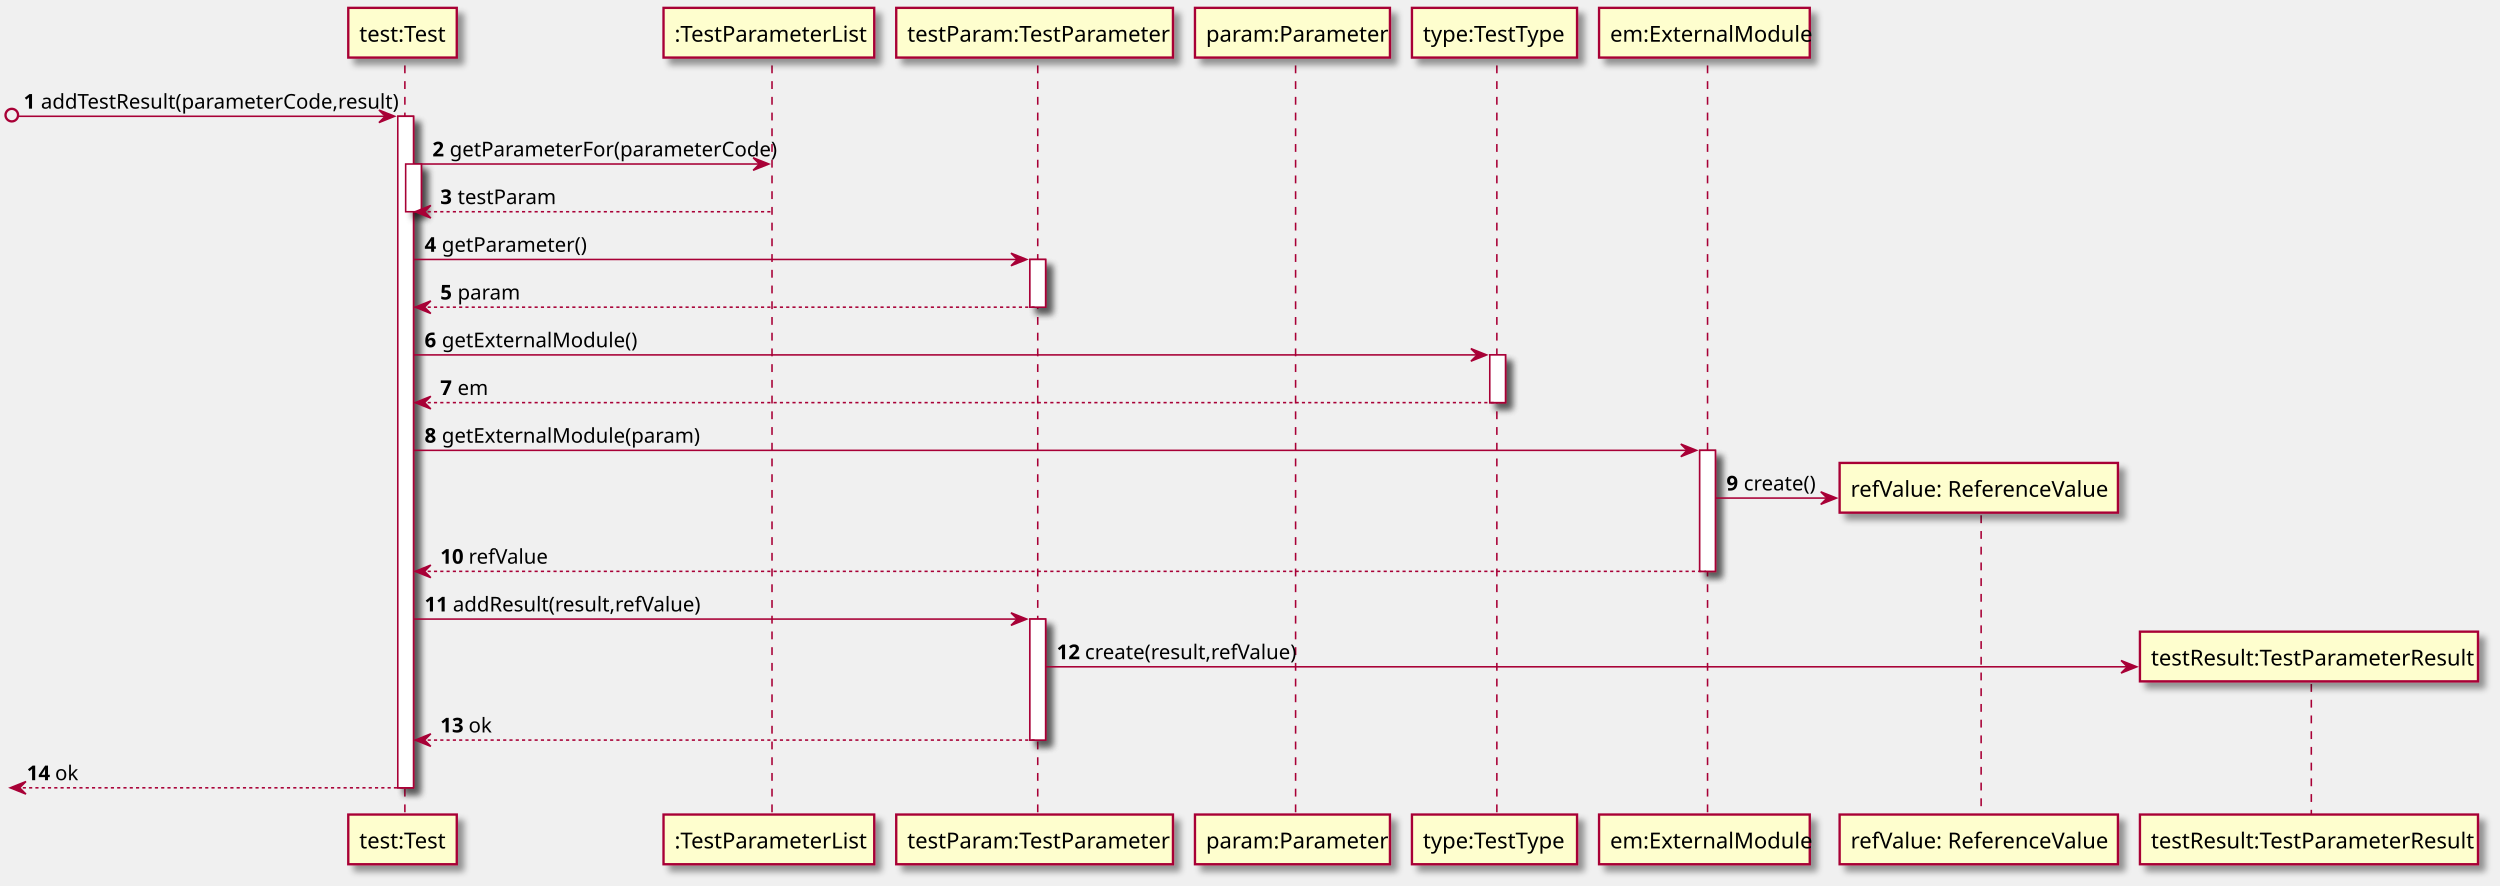
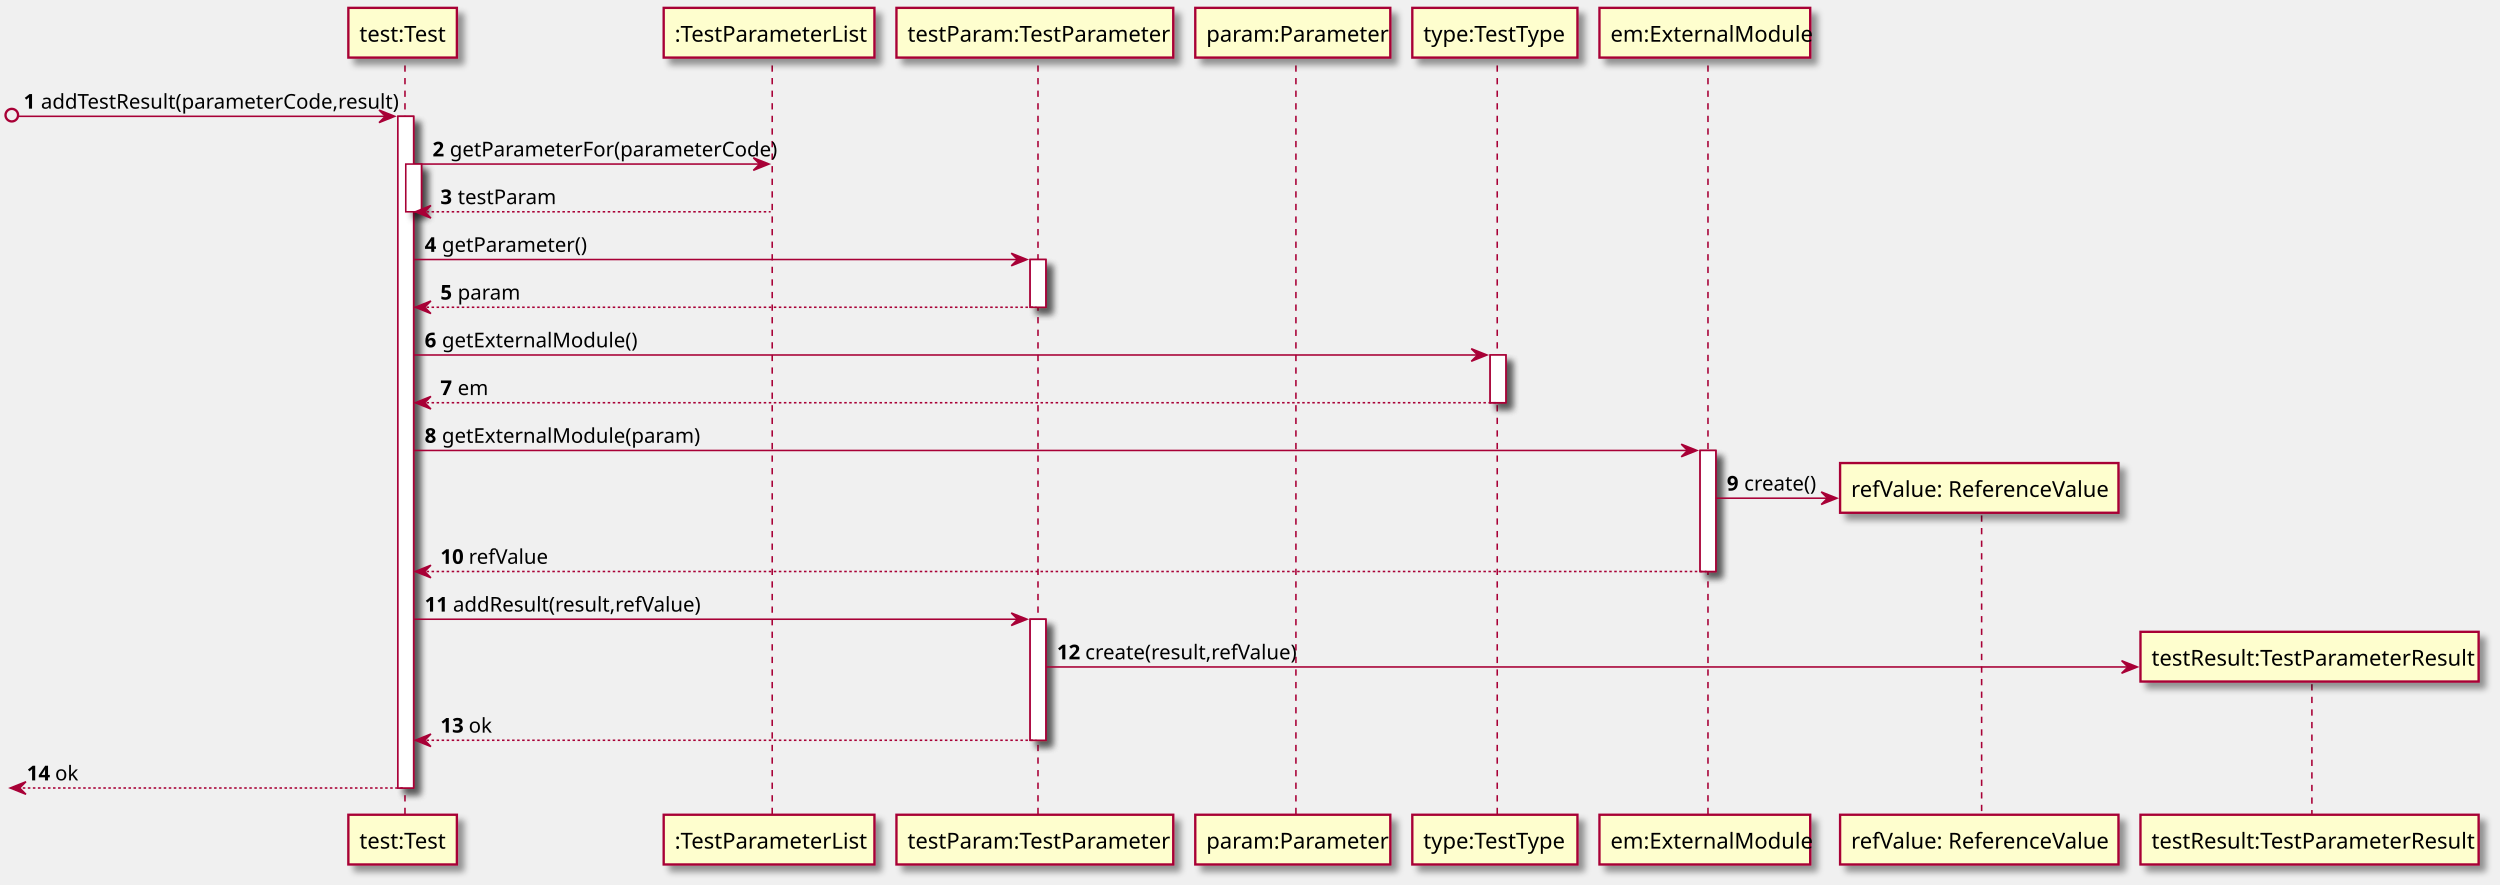
- <svg xmlns="http://www.w3.org/2000/svg" contentScriptType="application/ecmascript" contentStyleType="text/css" height="563px" preserveAspectRatio="none" style="width:1590px;height:563px;" version="1.1" viewBox="0 0 1590 563" width="1590px" zoomAndPan="magnify">
+ <svg xmlns="http://www.w3.org/2000/svg" contentScriptType="application/ecmascript" contentStyleType="text/css" height="703.75px" preserveAspectRatio="none" style="width:1987px;height:703px;" version="1.1" viewBox="0 0 1987 703" width="1987.5px" zoomAndPan="magnify">
  <defs>
    <filter height="300%" id="fskczmfq2tvbh" width="300%" x="-1" y="-1">
-       <feGaussianBlur result="blurOut" stdDeviation="2.0" />
+       <feGaussianBlur result="blurOut" stdDeviation="2.5" />
      <feColorMatrix in="blurOut" result="blurOut2" type="matrix" values="0 0 0 0 0 0 0 0 0 0 0 0 0 0 0 0 0 0 .4 0" />
-       <feOffset dx="4.0" dy="4.0" in="blurOut2" result="blurOut3" />
+       <feOffset dx="5.0" dy="5.0" in="blurOut2" result="blurOut3" />
      <feBlend in="SourceGraphic" in2="blurOut3" mode="normal" />
    </filter>
  </defs>
  <g>
-     <rect fill="#FFFFFF" filter="url(#fskczmfq2tvbh)" height="427.086" style="stroke:#A80036;stroke-width:1.0;" width="10" x="253" y="73.961" />
-     <rect fill="#FFFFFF" filter="url(#fskczmfq2tvbh)" height="30.352" style="stroke:#A80036;stroke-width:1.0;" width="10" x="258" y="104.312" />
-     <rect fill="#FFFFFF" filter="url(#fskczmfq2tvbh)" height="30.352" style="stroke:#A80036;stroke-width:1.0;" width="10" x="655" y="165.016" />
-     <rect fill="#FFFFFF" filter="url(#fskczmfq2tvbh)" height="76.961" style="stroke:#A80036;stroke-width:1.0;" width="10" x="655" y="393.734" />
-     <rect fill="#FFFFFF" filter="url(#fskczmfq2tvbh)" height="30.352" style="stroke:#A80036;stroke-width:1.0;" width="10" x="947.5" y="225.719" />
-     <rect fill="#FFFFFF" filter="url(#fskczmfq2tvbh)" height="76.961" style="stroke:#A80036;stroke-width:1.0;" width="10" x="1081" y="286.422" />
-     <line style="stroke:#A80036;stroke-width:1.0;stroke-dasharray:5.0,5.0;" x1="257.5" x2="257.5" y1="41.609" y2="519.047" />
-     <line style="stroke:#A80036;stroke-width:1.0;stroke-dasharray:5.0,5.0;" x1="491" x2="491" y1="41.609" y2="519.047" />
-     <line style="stroke:#A80036;stroke-width:1.0;stroke-dasharray:5.0,5.0;" x1="660" x2="660" y1="41.609" y2="519.047" />
-     <line style="stroke:#A80036;stroke-width:1.0;stroke-dasharray:5.0,5.0;" x1="824" x2="824" y1="41.609" y2="519.047" />
-     <line style="stroke:#A80036;stroke-width:1.0;stroke-dasharray:5.0,5.0;" x1="952" x2="952" y1="41.609" y2="519.047" />
-     <line style="stroke:#A80036;stroke-width:1.0;stroke-dasharray:5.0,5.0;" x1="1086" x2="1086" y1="41.609" y2="519.047" />
-     <line style="stroke:#A80036;stroke-width:1.0;stroke-dasharray:5.0,5.0;" x1="1260" x2="1260" y1="327.727" y2="519.047" />
-     <line style="stroke:#A80036;stroke-width:1.0;stroke-dasharray:5.0,5.0;" x1="1470" x2="1470" y1="435.039" y2="519.047" />
-     <rect fill="#FEFECE" filter="url(#fskczmfq2tvbh)" height="31.609" style="stroke:#A80036;stroke-width:1.5;" width="69" x="221.5" y="5" />
-     <text fill="#000000" font-family="sans-serif" font-size="14" lengthAdjust="spacing" textLength="55" x="228.5" y="26.533">test:Test</text>
-     <rect fill="#FEFECE" filter="url(#fskczmfq2tvbh)" height="31.609" style="stroke:#A80036;stroke-width:1.5;" width="69" x="221.5" y="518.047" />
-     <text fill="#000000" font-family="sans-serif" font-size="14" lengthAdjust="spacing" textLength="55" x="228.5" y="539.58">test:Test</text>
-     <rect fill="#FEFECE" filter="url(#fskczmfq2tvbh)" height="31.609" style="stroke:#A80036;stroke-width:1.5;" width="134" x="422" y="5" />
-     <text fill="#000000" font-family="sans-serif" font-size="14" lengthAdjust="spacing" textLength="120" x="429" y="26.533">:TestParameterList</text>
-     <rect fill="#FEFECE" filter="url(#fskczmfq2tvbh)" height="31.609" style="stroke:#A80036;stroke-width:1.5;" width="134" x="422" y="518.047" />
-     <text fill="#000000" font-family="sans-serif" font-size="14" lengthAdjust="spacing" textLength="120" x="429" y="539.58">:TestParameterList</text>
-     <rect fill="#FEFECE" filter="url(#fskczmfq2tvbh)" height="31.609" style="stroke:#A80036;stroke-width:1.5;" width="176" x="570" y="5" />
-     <text fill="#000000" font-family="sans-serif" font-size="14" lengthAdjust="spacing" textLength="162" x="577" y="26.533">testParam:TestParameter</text>
-     <rect fill="#FEFECE" filter="url(#fskczmfq2tvbh)" height="31.609" style="stroke:#A80036;stroke-width:1.5;" width="176" x="570" y="518.047" />
-     <text fill="#000000" font-family="sans-serif" font-size="14" lengthAdjust="spacing" textLength="162" x="577" y="539.58">testParam:TestParameter</text>
-     <rect fill="#FEFECE" filter="url(#fskczmfq2tvbh)" height="31.609" style="stroke:#A80036;stroke-width:1.5;" width="124" x="760" y="5" />
-     <text fill="#000000" font-family="sans-serif" font-size="14" lengthAdjust="spacing" textLength="110" x="767" y="26.533">param:Parameter</text>
-     <rect fill="#FEFECE" filter="url(#fskczmfq2tvbh)" height="31.609" style="stroke:#A80036;stroke-width:1.5;" width="124" x="760" y="518.047" />
-     <text fill="#000000" font-family="sans-serif" font-size="14" lengthAdjust="spacing" textLength="110" x="767" y="539.58">param:Parameter</text>
-     <rect fill="#FEFECE" filter="url(#fskczmfq2tvbh)" height="31.609" style="stroke:#A80036;stroke-width:1.5;" width="105" x="898" y="5" />
-     <text fill="#000000" font-family="sans-serif" font-size="14" lengthAdjust="spacing" textLength="91" x="905" y="26.533">type:TestType</text>
-     <rect fill="#FEFECE" filter="url(#fskczmfq2tvbh)" height="31.609" style="stroke:#A80036;stroke-width:1.5;" width="105" x="898" y="518.047" />
-     <text fill="#000000" font-family="sans-serif" font-size="14" lengthAdjust="spacing" textLength="91" x="905" y="539.58">type:TestType</text>
-     <rect fill="#FEFECE" filter="url(#fskczmfq2tvbh)" height="31.609" style="stroke:#A80036;stroke-width:1.5;" width="134" x="1017" y="5" />
-     <text fill="#000000" font-family="sans-serif" font-size="14" lengthAdjust="spacing" textLength="120" x="1024" y="26.533">em:ExternalModule</text>
-     <rect fill="#FEFECE" filter="url(#fskczmfq2tvbh)" height="31.609" style="stroke:#A80036;stroke-width:1.5;" width="134" x="1017" y="518.047" />
-     <text fill="#000000" font-family="sans-serif" font-size="14" lengthAdjust="spacing" textLength="120" x="1024" y="539.58">em:ExternalModule</text>
-     <rect fill="#FEFECE" filter="url(#fskczmfq2tvbh)" height="31.609" style="stroke:#A80036;stroke-width:1.5;" width="177" x="1170" y="518.047" />
-     <text fill="#000000" font-family="sans-serif" font-size="14" lengthAdjust="spacing" textLength="163" x="1177" y="539.58">refValue: ReferenceValue</text>
-     <rect fill="#FEFECE" filter="url(#fskczmfq2tvbh)" height="31.609" style="stroke:#A80036;stroke-width:1.5;" width="215" x="1361" y="518.047" />
-     <text fill="#000000" font-family="sans-serif" font-size="14" lengthAdjust="spacing" textLength="201" x="1368" y="539.58">testResult:TestParameterResult</text>
-     <rect fill="#FFFFFF" filter="url(#fskczmfq2tvbh)" height="427.086" style="stroke:#A80036;stroke-width:1.0;" width="10" x="253" y="73.961" />
-     <rect fill="#FFFFFF" filter="url(#fskczmfq2tvbh)" height="30.352" style="stroke:#A80036;stroke-width:1.0;" width="10" x="258" y="104.312" />
-     <rect fill="#FFFFFF" filter="url(#fskczmfq2tvbh)" height="30.352" style="stroke:#A80036;stroke-width:1.0;" width="10" x="655" y="165.016" />
-     <rect fill="#FFFFFF" filter="url(#fskczmfq2tvbh)" height="76.961" style="stroke:#A80036;stroke-width:1.0;" width="10" x="655" y="393.734" />
-     <rect fill="#FFFFFF" filter="url(#fskczmfq2tvbh)" height="30.352" style="stroke:#A80036;stroke-width:1.0;" width="10" x="947.5" y="225.719" />
-     <rect fill="#FFFFFF" filter="url(#fskczmfq2tvbh)" height="76.961" style="stroke:#A80036;stroke-width:1.0;" width="10" x="1081" y="286.422" />
-     <ellipse cx="7.5" cy="73.211" rx="4" ry="4" style="stroke:#A80036;stroke-width:1.5;fill:none;" />
-     <polygon fill="#A80036" points="241,69.961,251,73.961,241,77.961,245,73.961" style="stroke:#A80036;stroke-width:1.0;" />
-     <line style="stroke:#A80036;stroke-width:1.0;" x1="12" x2="247" y1="73.961" y2="73.961" />
-     <text fill="#000000" font-family="sans-serif" font-size="13" font-weight="bold" lengthAdjust="spacing" textLength="7" x="15" y="69.105">1</text>
-     <text fill="#000000" font-family="sans-serif" font-size="13" lengthAdjust="spacing" textLength="215" x="26" y="69.105">addTestResult(parameterCode,result)</text>
-     <polygon fill="#A80036" points="479,100.312,489,104.312,479,108.312,483,104.312" style="stroke:#A80036;stroke-width:1.0;" />
-     <line style="stroke:#A80036;stroke-width:1.0;" x1="268" x2="485" y1="104.312" y2="104.312" />
-     <text fill="#000000" font-family="sans-serif" font-size="13" font-weight="bold" lengthAdjust="spacing" textLength="7" x="275" y="99.456">2</text>
-     <text fill="#000000" font-family="sans-serif" font-size="13" lengthAdjust="spacing" textLength="193" x="286" y="99.456">getParameterFor(parameterCode)</text>
-     <polygon fill="#A80036" points="274,130.664,264,134.664,274,138.664,270,134.664" style="stroke:#A80036;stroke-width:1.0;" />
-     <line style="stroke:#A80036;stroke-width:1.0;stroke-dasharray:2.0,2.0;" x1="268" x2="490" y1="134.664" y2="134.664" />
-     <text fill="#000000" font-family="sans-serif" font-size="13" font-weight="bold" lengthAdjust="spacing" textLength="7" x="280" y="129.808">3</text>
-     <text fill="#000000" font-family="sans-serif" font-size="13" lengthAdjust="spacing" textLength="60" x="291" y="129.808">testParam</text>
-     <polygon fill="#A80036" points="643,161.016,653,165.016,643,169.016,647,165.016" style="stroke:#A80036;stroke-width:1.0;" />
-     <line style="stroke:#A80036;stroke-width:1.0;" x1="263" x2="649" y1="165.016" y2="165.016" />
-     <text fill="#000000" font-family="sans-serif" font-size="13" font-weight="bold" lengthAdjust="spacing" textLength="7" x="270" y="160.159">4</text>
-     <text fill="#000000" font-family="sans-serif" font-size="13" lengthAdjust="spacing" textLength="86" x="281" y="160.159">getParameter()</text>
-     <polygon fill="#A80036" points="274,191.367,264,195.367,274,199.367,270,195.367" style="stroke:#A80036;stroke-width:1.0;" />
-     <line style="stroke:#A80036;stroke-width:1.0;stroke-dasharray:2.0,2.0;" x1="268" x2="659" y1="195.367" y2="195.367" />
-     <text fill="#000000" font-family="sans-serif" font-size="13" font-weight="bold" lengthAdjust="spacing" textLength="7" x="280" y="190.511">5</text>
-     <text fill="#000000" font-family="sans-serif" font-size="13" lengthAdjust="spacing" textLength="36" x="291" y="190.511">param</text>
-     <polygon fill="#A80036" points="935.5,221.719,945.5,225.719,935.5,229.719,939.5,225.719" style="stroke:#A80036;stroke-width:1.0;" />
-     <line style="stroke:#A80036;stroke-width:1.0;" x1="263" x2="941.5" y1="225.719" y2="225.719" />
-     <text fill="#000000" font-family="sans-serif" font-size="13" font-weight="bold" lengthAdjust="spacing" textLength="7" x="270" y="220.862">6</text>
-     <text fill="#000000" font-family="sans-serif" font-size="13" lengthAdjust="spacing" textLength="116" x="281" y="220.862">getExternalModule()</text>
-     <polygon fill="#A80036" points="274,252.07,264,256.07,274,260.07,270,256.07" style="stroke:#A80036;stroke-width:1.0;" />
-     <line style="stroke:#A80036;stroke-width:1.0;stroke-dasharray:2.0,2.0;" x1="268" x2="951.5" y1="256.07" y2="256.07" />
-     <text fill="#000000" font-family="sans-serif" font-size="13" font-weight="bold" lengthAdjust="spacing" textLength="7" x="280" y="251.214">7</text>
-     <text fill="#000000" font-family="sans-serif" font-size="13" lengthAdjust="spacing" textLength="18" x="291" y="251.214">em</text>
-     <polygon fill="#A80036" points="1069,282.422,1079,286.422,1069,290.422,1073,286.422" style="stroke:#A80036;stroke-width:1.0;" />
-     <line style="stroke:#A80036;stroke-width:1.0;" x1="263" x2="1075" y1="286.422" y2="286.422" />
-     <text fill="#000000" font-family="sans-serif" font-size="13" font-weight="bold" lengthAdjust="spacing" textLength="7" x="270" y="281.565">8</text>
-     <text fill="#000000" font-family="sans-serif" font-size="13" lengthAdjust="spacing" textLength="152" x="281" y="281.565">getExternalModule(param)</text>
-     <polygon fill="#A80036" points="1158,312.773,1168,316.773,1158,320.773,1162,316.773" style="stroke:#A80036;stroke-width:1.0;" />
-     <line style="stroke:#A80036;stroke-width:1.0;" x1="1091" x2="1164" y1="316.773" y2="316.773" />
-     <text fill="#000000" font-family="sans-serif" font-size="13" font-weight="bold" lengthAdjust="spacing" textLength="7" x="1098" y="311.917">9</text>
-     <text fill="#000000" font-family="sans-serif" font-size="13" lengthAdjust="spacing" textLength="44" x="1109" y="311.917">create()</text>
-     <rect fill="#FEFECE" filter="url(#fskczmfq2tvbh)" height="31.609" style="stroke:#A80036;stroke-width:1.5;" width="177" x="1170" y="294.422" />
-     <text fill="#000000" font-family="sans-serif" font-size="14" lengthAdjust="spacing" textLength="163" x="1177" y="315.955">refValue: ReferenceValue</text>
-     <polygon fill="#A80036" points="274,359.383,264,363.383,274,367.383,270,363.383" style="stroke:#A80036;stroke-width:1.0;" />
-     <line style="stroke:#A80036;stroke-width:1.0;stroke-dasharray:2.0,2.0;" x1="268" x2="1085" y1="363.383" y2="363.383" />
-     <text fill="#000000" font-family="sans-serif" font-size="13" font-weight="bold" lengthAdjust="spacing" textLength="14" x="280" y="358.526">10</text>
-     <text fill="#000000" font-family="sans-serif" font-size="13" lengthAdjust="spacing" textLength="47" x="298" y="358.526">refValue</text>
-     <polygon fill="#A80036" points="643,389.734,653,393.734,643,397.734,647,393.734" style="stroke:#A80036;stroke-width:1.0;" />
-     <line style="stroke:#A80036;stroke-width:1.0;" x1="263" x2="649" y1="393.734" y2="393.734" />
-     <text fill="#000000" font-family="sans-serif" font-size="13" font-weight="bold" lengthAdjust="spacing" textLength="14" x="270" y="388.878">11</text>
-     <text fill="#000000" font-family="sans-serif" font-size="13" lengthAdjust="spacing" textLength="149" x="288" y="388.878">addResult(result,refValue)</text>
-     <polygon fill="#A80036" points="1349,420.086,1359,424.086,1349,428.086,1353,424.086" style="stroke:#A80036;stroke-width:1.0;" />
-     <line style="stroke:#A80036;stroke-width:1.0;" x1="665" x2="1355" y1="424.086" y2="424.086" />
-     <text fill="#000000" font-family="sans-serif" font-size="13" font-weight="bold" lengthAdjust="spacing" textLength="14" x="672" y="419.229">12</text>
-     <text fill="#000000" font-family="sans-serif" font-size="13" lengthAdjust="spacing" textLength="127" x="690" y="419.229">create(result,refValue)</text>
-     <rect fill="#FEFECE" filter="url(#fskczmfq2tvbh)" height="31.609" style="stroke:#A80036;stroke-width:1.5;" width="215" x="1361" y="401.734" />
-     <text fill="#000000" font-family="sans-serif" font-size="14" lengthAdjust="spacing" textLength="201" x="1368" y="423.268">testResult:TestParameterResult</text>
-     <polygon fill="#A80036" points="274,466.695,264,470.695,274,474.695,270,470.695" style="stroke:#A80036;stroke-width:1.0;" />
-     <line style="stroke:#A80036;stroke-width:1.0;stroke-dasharray:2.0,2.0;" x1="268" x2="659" y1="470.695" y2="470.695" />
-     <text fill="#000000" font-family="sans-serif" font-size="13" font-weight="bold" lengthAdjust="spacing" textLength="14" x="280" y="465.839">13</text>
-     <text fill="#000000" font-family="sans-serif" font-size="13" lengthAdjust="spacing" textLength="14" x="298" y="465.839">ok</text>
-     <polygon fill="#A80036" points="16.5,497.047,6.5,501.047,16.5,505.047,12.5,501.047" style="stroke:#A80036;stroke-width:1.0;" />
-     <line style="stroke:#A80036;stroke-width:1.0;stroke-dasharray:2.0,2.0;" x1="14.5" x2="257" y1="501.047" y2="501.047" />
-     <text fill="#000000" font-family="sans-serif" font-size="13" font-weight="bold" lengthAdjust="spacing" textLength="14" x="17" y="496.19">14</text>
-     <text fill="#000000" font-family="sans-serif" font-size="13" lengthAdjust="spacing" textLength="14" x="35" y="496.19">ok</text>
+     <rect fill="#FFFFFF" filter="url(#fskczmfq2tvbh)" height="533.857" style="stroke:#A80036;stroke-width:1.25;" width="12.5" x="316.25" y="92.451" />
+     <rect fill="#FFFFFF" filter="url(#fskczmfq2tvbh)" height="37.94" style="stroke:#A80036;stroke-width:1.25;" width="12.5" x="322.5" y="130.391" />
+     <rect fill="#FFFFFF" filter="url(#fskczmfq2tvbh)" height="37.94" style="stroke:#A80036;stroke-width:1.25;" width="12.5" x="818.75" y="206.269" />
+     <rect fill="#FFFFFF" filter="url(#fskczmfq2tvbh)" height="96.201" style="stroke:#A80036;stroke-width:1.25;" width="12.5" x="818.75" y="492.168" />
+     <rect fill="#FFFFFF" filter="url(#fskczmfq2tvbh)" height="37.94" style="stroke:#A80036;stroke-width:1.25;" width="12.5" x="1184.375" y="282.148" />
+     <rect fill="#FFFFFF" filter="url(#fskczmfq2tvbh)" height="96.201" style="stroke:#A80036;stroke-width:1.25;" width="12.5" x="1351.25" y="358.027" />
+     <line style="stroke:#A80036;stroke-width:1.25;stroke-dasharray:5.0,5.0;" x1="321.875" x2="321.875" y1="52.012" y2="648.809" />
+     <line style="stroke:#A80036;stroke-width:1.25;stroke-dasharray:5.0,5.0;" x1="613.75" x2="613.75" y1="52.012" y2="648.809" />
+     <line style="stroke:#A80036;stroke-width:1.25;stroke-dasharray:5.0,5.0;" x1="825" x2="825" y1="52.012" y2="648.809" />
+     <line style="stroke:#A80036;stroke-width:1.25;stroke-dasharray:5.0,5.0;" x1="1030" x2="1030" y1="52.012" y2="648.809" />
+     <line style="stroke:#A80036;stroke-width:1.25;stroke-dasharray:5.0,5.0;" x1="1190" x2="1190" y1="52.012" y2="648.809" />
+     <line style="stroke:#A80036;stroke-width:1.25;stroke-dasharray:5.0,5.0;" x1="1357.5" x2="1357.5" y1="52.012" y2="648.809" />
+     <line style="stroke:#A80036;stroke-width:1.25;stroke-dasharray:5.0,5.0;" x1="1575" x2="1575" y1="409.658" y2="648.809" />
+     <line style="stroke:#A80036;stroke-width:1.25;stroke-dasharray:5.0,5.0;" x1="1837.5" x2="1837.5" y1="543.799" y2="648.809" />
+     <rect fill="#FEFECE" filter="url(#fskczmfq2tvbh)" height="39.512" style="stroke:#A80036;stroke-width:1.875;" width="86.25" x="276.875" y="6.25" />
+     <text fill="#000000" font-family="sans-serif" font-size="17.5" lengthAdjust="spacing" textLength="68.75" x="285.625" y="33.166">test:Test</text>
+     <rect fill="#FEFECE" filter="url(#fskczmfq2tvbh)" height="39.512" style="stroke:#A80036;stroke-width:1.875;" width="86.25" x="276.875" y="647.559" />
+     <text fill="#000000" font-family="sans-serif" font-size="17.5" lengthAdjust="spacing" textLength="68.75" x="285.625" y="674.475">test:Test</text>
+     <rect fill="#FEFECE" filter="url(#fskczmfq2tvbh)" height="39.512" style="stroke:#A80036;stroke-width:1.875;" width="167.5" x="527.5" y="6.25" />
+     <text fill="#000000" font-family="sans-serif" font-size="17.5" lengthAdjust="spacing" textLength="150" x="536.25" y="33.166">:TestParameterList</text>
+     <rect fill="#FEFECE" filter="url(#fskczmfq2tvbh)" height="39.512" style="stroke:#A80036;stroke-width:1.875;" width="167.5" x="527.5" y="647.559" />
+     <text fill="#000000" font-family="sans-serif" font-size="17.5" lengthAdjust="spacing" textLength="150" x="536.25" y="674.475">:TestParameterList</text>
+     <rect fill="#FEFECE" filter="url(#fskczmfq2tvbh)" height="39.512" style="stroke:#A80036;stroke-width:1.875;" width="220" x="712.5" y="6.25" />
+     <text fill="#000000" font-family="sans-serif" font-size="17.5" lengthAdjust="spacing" textLength="202.5" x="721.25" y="33.166">testParam:TestParameter</text>
+     <rect fill="#FEFECE" filter="url(#fskczmfq2tvbh)" height="39.512" style="stroke:#A80036;stroke-width:1.875;" width="220" x="712.5" y="647.559" />
+     <text fill="#000000" font-family="sans-serif" font-size="17.5" lengthAdjust="spacing" textLength="202.5" x="721.25" y="674.475">testParam:TestParameter</text>
+     <rect fill="#FEFECE" filter="url(#fskczmfq2tvbh)" height="39.512" style="stroke:#A80036;stroke-width:1.875;" width="155" x="950" y="6.25" />
+     <text fill="#000000" font-family="sans-serif" font-size="17.5" lengthAdjust="spacing" textLength="137.5" x="958.75" y="33.166">param:Parameter</text>
+     <rect fill="#FEFECE" filter="url(#fskczmfq2tvbh)" height="39.512" style="stroke:#A80036;stroke-width:1.875;" width="155" x="950" y="647.559" />
+     <text fill="#000000" font-family="sans-serif" font-size="17.5" lengthAdjust="spacing" textLength="137.5" x="958.75" y="674.475">param:Parameter</text>
+     <rect fill="#FEFECE" filter="url(#fskczmfq2tvbh)" height="39.512" style="stroke:#A80036;stroke-width:1.875;" width="131.25" x="1122.5" y="6.25" />
+     <text fill="#000000" font-family="sans-serif" font-size="17.5" lengthAdjust="spacing" textLength="113.75" x="1131.25" y="33.166">type:TestType</text>
+     <rect fill="#FEFECE" filter="url(#fskczmfq2tvbh)" height="39.512" style="stroke:#A80036;stroke-width:1.875;" width="131.25" x="1122.5" y="647.559" />
+     <text fill="#000000" font-family="sans-serif" font-size="17.5" lengthAdjust="spacing" textLength="113.75" x="1131.25" y="674.475">type:TestType</text>
+     <rect fill="#FEFECE" filter="url(#fskczmfq2tvbh)" height="39.512" style="stroke:#A80036;stroke-width:1.875;" width="167.5" x="1271.25" y="6.25" />
+     <text fill="#000000" font-family="sans-serif" font-size="17.5" lengthAdjust="spacing" textLength="150" x="1280" y="33.166">em:ExternalModule</text>
+     <rect fill="#FEFECE" filter="url(#fskczmfq2tvbh)" height="39.512" style="stroke:#A80036;stroke-width:1.875;" width="167.5" x="1271.25" y="647.559" />
+     <text fill="#000000" font-family="sans-serif" font-size="17.5" lengthAdjust="spacing" textLength="150" x="1280" y="674.475">em:ExternalModule</text>
+     <rect fill="#FEFECE" filter="url(#fskczmfq2tvbh)" height="39.512" style="stroke:#A80036;stroke-width:1.875;" width="221.25" x="1462.5" y="647.559" />
+     <text fill="#000000" font-family="sans-serif" font-size="17.5" lengthAdjust="spacing" textLength="203.75" x="1471.25" y="674.475">refValue: ReferenceValue</text>
+     <rect fill="#FEFECE" filter="url(#fskczmfq2tvbh)" height="39.512" style="stroke:#A80036;stroke-width:1.875;" width="268.75" x="1701.25" y="647.559" />
+     <text fill="#000000" font-family="sans-serif" font-size="17.5" lengthAdjust="spacing" textLength="251.25" x="1710" y="674.475">testResult:TestParameterResult</text>
+     <rect fill="#FFFFFF" filter="url(#fskczmfq2tvbh)" height="533.857" style="stroke:#A80036;stroke-width:1.25;" width="12.5" x="316.25" y="92.451" />
+     <rect fill="#FFFFFF" filter="url(#fskczmfq2tvbh)" height="37.94" style="stroke:#A80036;stroke-width:1.25;" width="12.5" x="322.5" y="130.391" />
+     <rect fill="#FFFFFF" filter="url(#fskczmfq2tvbh)" height="37.94" style="stroke:#A80036;stroke-width:1.25;" width="12.5" x="818.75" y="206.269" />
+     <rect fill="#FFFFFF" filter="url(#fskczmfq2tvbh)" height="96.201" style="stroke:#A80036;stroke-width:1.25;" width="12.5" x="818.75" y="492.168" />
+     <rect fill="#FFFFFF" filter="url(#fskczmfq2tvbh)" height="37.94" style="stroke:#A80036;stroke-width:1.25;" width="12.5" x="1184.375" y="282.148" />
+     <rect fill="#FFFFFF" filter="url(#fskczmfq2tvbh)" height="96.201" style="stroke:#A80036;stroke-width:1.25;" width="12.5" x="1351.25" y="358.027" />
+     <ellipse cx="9.375" cy="91.514" rx="5" ry="5" style="stroke:#A80036;stroke-width:1.875;fill:none;" />
+     <polygon fill="#A80036" points="301.25,87.451,313.75,92.451,301.25,97.451,306.25,92.451" style="stroke:#A80036;stroke-width:1.25;" />
+     <line style="stroke:#A80036;stroke-width:1.25;" x1="15" x2="308.75" y1="92.451" y2="92.451" />
+     <text fill="#000000" font-family="sans-serif" font-size="16.25" font-weight="bold" lengthAdjust="spacing" textLength="8.75" x="18.75" y="86.381">1</text>
+     <text fill="#000000" font-family="sans-serif" font-size="16.25" lengthAdjust="spacing" textLength="268.75" x="32.5" y="86.381">addTestResult(parameterCode,result)</text>
+     <polygon fill="#A80036" points="598.75,125.391,611.25,130.391,598.75,135.391,603.75,130.391" style="stroke:#A80036;stroke-width:1.25;" />
+     <line style="stroke:#A80036;stroke-width:1.25;" x1="335" x2="606.25" y1="130.391" y2="130.391" />
+     <text fill="#000000" font-family="sans-serif" font-size="16.25" font-weight="bold" lengthAdjust="spacing" textLength="8.75" x="343.75" y="124.32">2</text>
+     <text fill="#000000" font-family="sans-serif" font-size="16.25" lengthAdjust="spacing" textLength="241.25" x="357.5" y="124.32">getParameterFor(parameterCode)</text>
+     <polygon fill="#A80036" points="342.5,163.33,330,168.33,342.5,173.33,337.5,168.33" style="stroke:#A80036;stroke-width:1.25;" />
+     <line style="stroke:#A80036;stroke-width:1.25;stroke-dasharray:2.0,2.0;" x1="335" x2="612.5" y1="168.33" y2="168.33" />
+     <text fill="#000000" font-family="sans-serif" font-size="16.25" font-weight="bold" lengthAdjust="spacing" textLength="8.75" x="350" y="162.26">3</text>
+     <text fill="#000000" font-family="sans-serif" font-size="16.25" lengthAdjust="spacing" textLength="75" x="363.75" y="162.26">testParam</text>
+     <polygon fill="#A80036" points="803.75,201.269,816.25,206.269,803.75,211.269,808.75,206.269" style="stroke:#A80036;stroke-width:1.25;" />
+     <line style="stroke:#A80036;stroke-width:1.25;" x1="328.75" x2="811.25" y1="206.269" y2="206.269" />
+     <text fill="#000000" font-family="sans-serif" font-size="16.25" font-weight="bold" lengthAdjust="spacing" textLength="8.75" x="337.5" y="200.199">4</text>
+     <text fill="#000000" font-family="sans-serif" font-size="16.25" lengthAdjust="spacing" textLength="107.5" x="351.25" y="200.199">getParameter()</text>
+     <polygon fill="#A80036" points="342.5,239.209,330,244.209,342.5,249.209,337.5,244.209" style="stroke:#A80036;stroke-width:1.25;" />
+     <line style="stroke:#A80036;stroke-width:1.25;stroke-dasharray:2.0,2.0;" x1="335" x2="823.75" y1="244.209" y2="244.209" />
+     <text fill="#000000" font-family="sans-serif" font-size="16.25" font-weight="bold" lengthAdjust="spacing" textLength="8.75" x="350" y="238.138">5</text>
+     <text fill="#000000" font-family="sans-serif" font-size="16.25" lengthAdjust="spacing" textLength="45" x="363.75" y="238.138">param</text>
+     <polygon fill="#A80036" points="1169.375,277.148,1181.875,282.148,1169.375,287.148,1174.375,282.148" style="stroke:#A80036;stroke-width:1.25;" />
+     <line style="stroke:#A80036;stroke-width:1.25;" x1="328.75" x2="1176.875" y1="282.148" y2="282.148" />
+     <text fill="#000000" font-family="sans-serif" font-size="16.25" font-weight="bold" lengthAdjust="spacing" textLength="8.75" x="337.5" y="276.078">6</text>
+     <text fill="#000000" font-family="sans-serif" font-size="16.25" lengthAdjust="spacing" textLength="145" x="351.25" y="276.078">getExternalModule()</text>
+     <polygon fill="#A80036" points="342.5,315.088,330,320.088,342.5,325.088,337.5,320.088" style="stroke:#A80036;stroke-width:1.25;" />
+     <line style="stroke:#A80036;stroke-width:1.25;stroke-dasharray:2.0,2.0;" x1="335" x2="1189.375" y1="320.088" y2="320.088" />
+     <text fill="#000000" font-family="sans-serif" font-size="16.25" font-weight="bold" lengthAdjust="spacing" textLength="8.75" x="350" y="314.017">7</text>
+     <text fill="#000000" font-family="sans-serif" font-size="16.25" lengthAdjust="spacing" textLength="22.5" x="363.75" y="314.017">em</text>
+     <polygon fill="#A80036" points="1336.25,353.027,1348.75,358.027,1336.25,363.027,1341.25,358.027" style="stroke:#A80036;stroke-width:1.25;" />
+     <line style="stroke:#A80036;stroke-width:1.25;" x1="328.75" x2="1343.75" y1="358.027" y2="358.027" />
+     <text fill="#000000" font-family="sans-serif" font-size="16.25" font-weight="bold" lengthAdjust="spacing" textLength="8.75" x="337.5" y="351.957">8</text>
+     <text fill="#000000" font-family="sans-serif" font-size="16.25" lengthAdjust="spacing" textLength="190" x="351.25" y="351.957">getExternalModule(param)</text>
+     <polygon fill="#A80036" points="1447.5,390.967,1460,395.967,1447.5,400.967,1452.5,395.967" style="stroke:#A80036;stroke-width:1.25;" />
+     <line style="stroke:#A80036;stroke-width:1.25;" x1="1363.75" x2="1455" y1="395.967" y2="395.967" />
+     <text fill="#000000" font-family="sans-serif" font-size="16.25" font-weight="bold" lengthAdjust="spacing" textLength="8.75" x="1372.5" y="389.896">9</text>
+     <text fill="#000000" font-family="sans-serif" font-size="16.25" lengthAdjust="spacing" textLength="55" x="1386.25" y="389.896">create()</text>
+     <rect fill="#FEFECE" filter="url(#fskczmfq2tvbh)" height="39.512" style="stroke:#A80036;stroke-width:1.875;" width="221.25" x="1462.5" y="368.027" />
+     <text fill="#000000" font-family="sans-serif" font-size="17.5" lengthAdjust="spacing" textLength="203.75" x="1471.25" y="394.944">refValue: ReferenceValue</text>
+     <polygon fill="#A80036" points="342.5,449.228,330,454.228,342.5,459.228,337.5,454.228" style="stroke:#A80036;stroke-width:1.25;" />
+     <line style="stroke:#A80036;stroke-width:1.25;stroke-dasharray:2.0,2.0;" x1="335" x2="1356.25" y1="454.228" y2="454.228" />
+     <text fill="#000000" font-family="sans-serif" font-size="16.25" font-weight="bold" lengthAdjust="spacing" textLength="17.5" x="350" y="448.158">10</text>
+     <text fill="#000000" font-family="sans-serif" font-size="16.25" lengthAdjust="spacing" textLength="58.75" x="372.5" y="448.158">refValue</text>
+     <polygon fill="#A80036" points="803.75,487.168,816.25,492.168,803.75,497.168,808.75,492.168" style="stroke:#A80036;stroke-width:1.25;" />
+     <line style="stroke:#A80036;stroke-width:1.25;" x1="328.75" x2="811.25" y1="492.168" y2="492.168" />
+     <text fill="#000000" font-family="sans-serif" font-size="16.25" font-weight="bold" lengthAdjust="spacing" textLength="17.5" x="337.5" y="486.097">11</text>
+     <text fill="#000000" font-family="sans-serif" font-size="16.25" lengthAdjust="spacing" textLength="186.25" x="360" y="486.097">addResult(result,refValue)</text>
+     <polygon fill="#A80036" points="1686.25,525.107,1698.75,530.107,1686.25,535.107,1691.25,530.107" style="stroke:#A80036;stroke-width:1.25;" />
+     <line style="stroke:#A80036;stroke-width:1.25;" x1="831.25" x2="1693.75" y1="530.107" y2="530.107" />
+     <text fill="#000000" font-family="sans-serif" font-size="16.25" font-weight="bold" lengthAdjust="spacing" textLength="17.5" x="840" y="524.037">12</text>
+     <text fill="#000000" font-family="sans-serif" font-size="16.25" lengthAdjust="spacing" textLength="158.75" x="862.5" y="524.037">create(result,refValue)</text>
+     <rect fill="#FEFECE" filter="url(#fskczmfq2tvbh)" height="39.512" style="stroke:#A80036;stroke-width:1.875;" width="268.75" x="1701.25" y="502.168" />
+     <text fill="#000000" font-family="sans-serif" font-size="17.5" lengthAdjust="spacing" textLength="251.25" x="1710" y="529.085">testResult:TestParameterResult</text>
+     <polygon fill="#A80036" points="342.5,583.369,330,588.369,342.5,593.369,337.5,588.369" style="stroke:#A80036;stroke-width:1.25;" />
+     <line style="stroke:#A80036;stroke-width:1.25;stroke-dasharray:2.0,2.0;" x1="335" x2="823.75" y1="588.369" y2="588.369" />
+     <text fill="#000000" font-family="sans-serif" font-size="16.25" font-weight="bold" lengthAdjust="spacing" textLength="17.5" x="350" y="582.299">13</text>
+     <text fill="#000000" font-family="sans-serif" font-size="16.25" lengthAdjust="spacing" textLength="17.5" x="372.5" y="582.299">ok</text>
+     <polygon fill="#A80036" points="20.625,621.309,8.125,626.309,20.625,631.309,15.625,626.309" style="stroke:#A80036;stroke-width:1.25;" />
+     <line style="stroke:#A80036;stroke-width:1.25;stroke-dasharray:2.0,2.0;" x1="18.125" x2="321.25" y1="626.309" y2="626.309" />
+     <text fill="#000000" font-family="sans-serif" font-size="16.25" font-weight="bold" lengthAdjust="spacing" textLength="17.5" x="21.25" y="620.238">14</text>
+     <text fill="#000000" font-family="sans-serif" font-size="16.25" lengthAdjust="spacing" textLength="17.5" x="43.75" y="620.238">ok</text>
  </g>
</svg>
